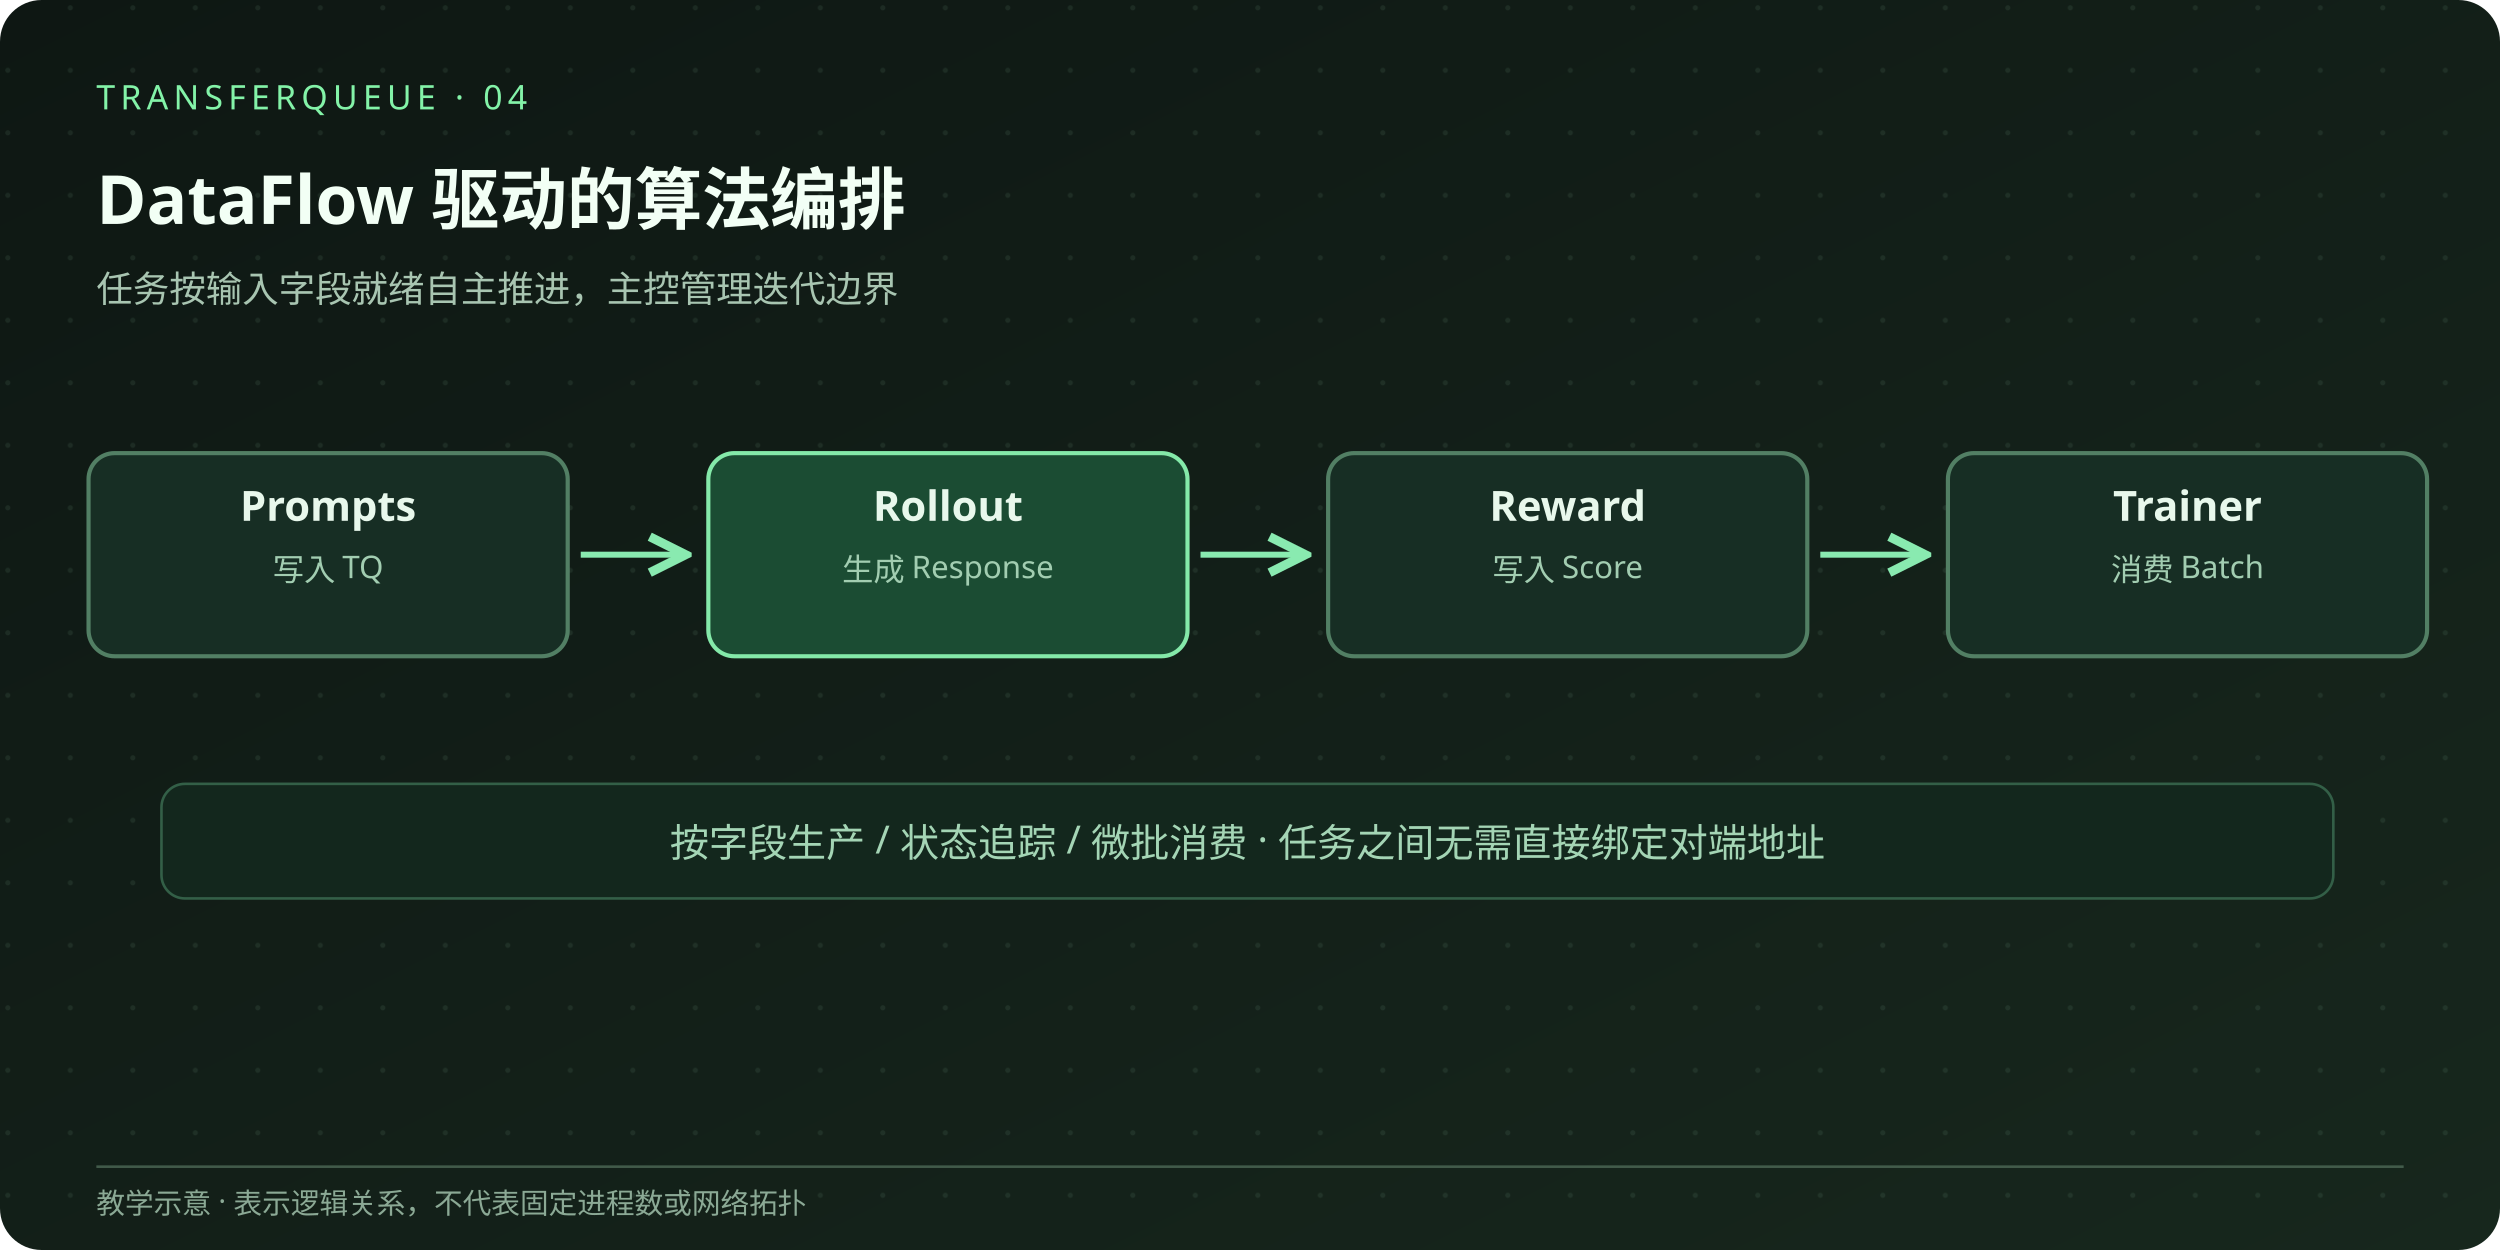
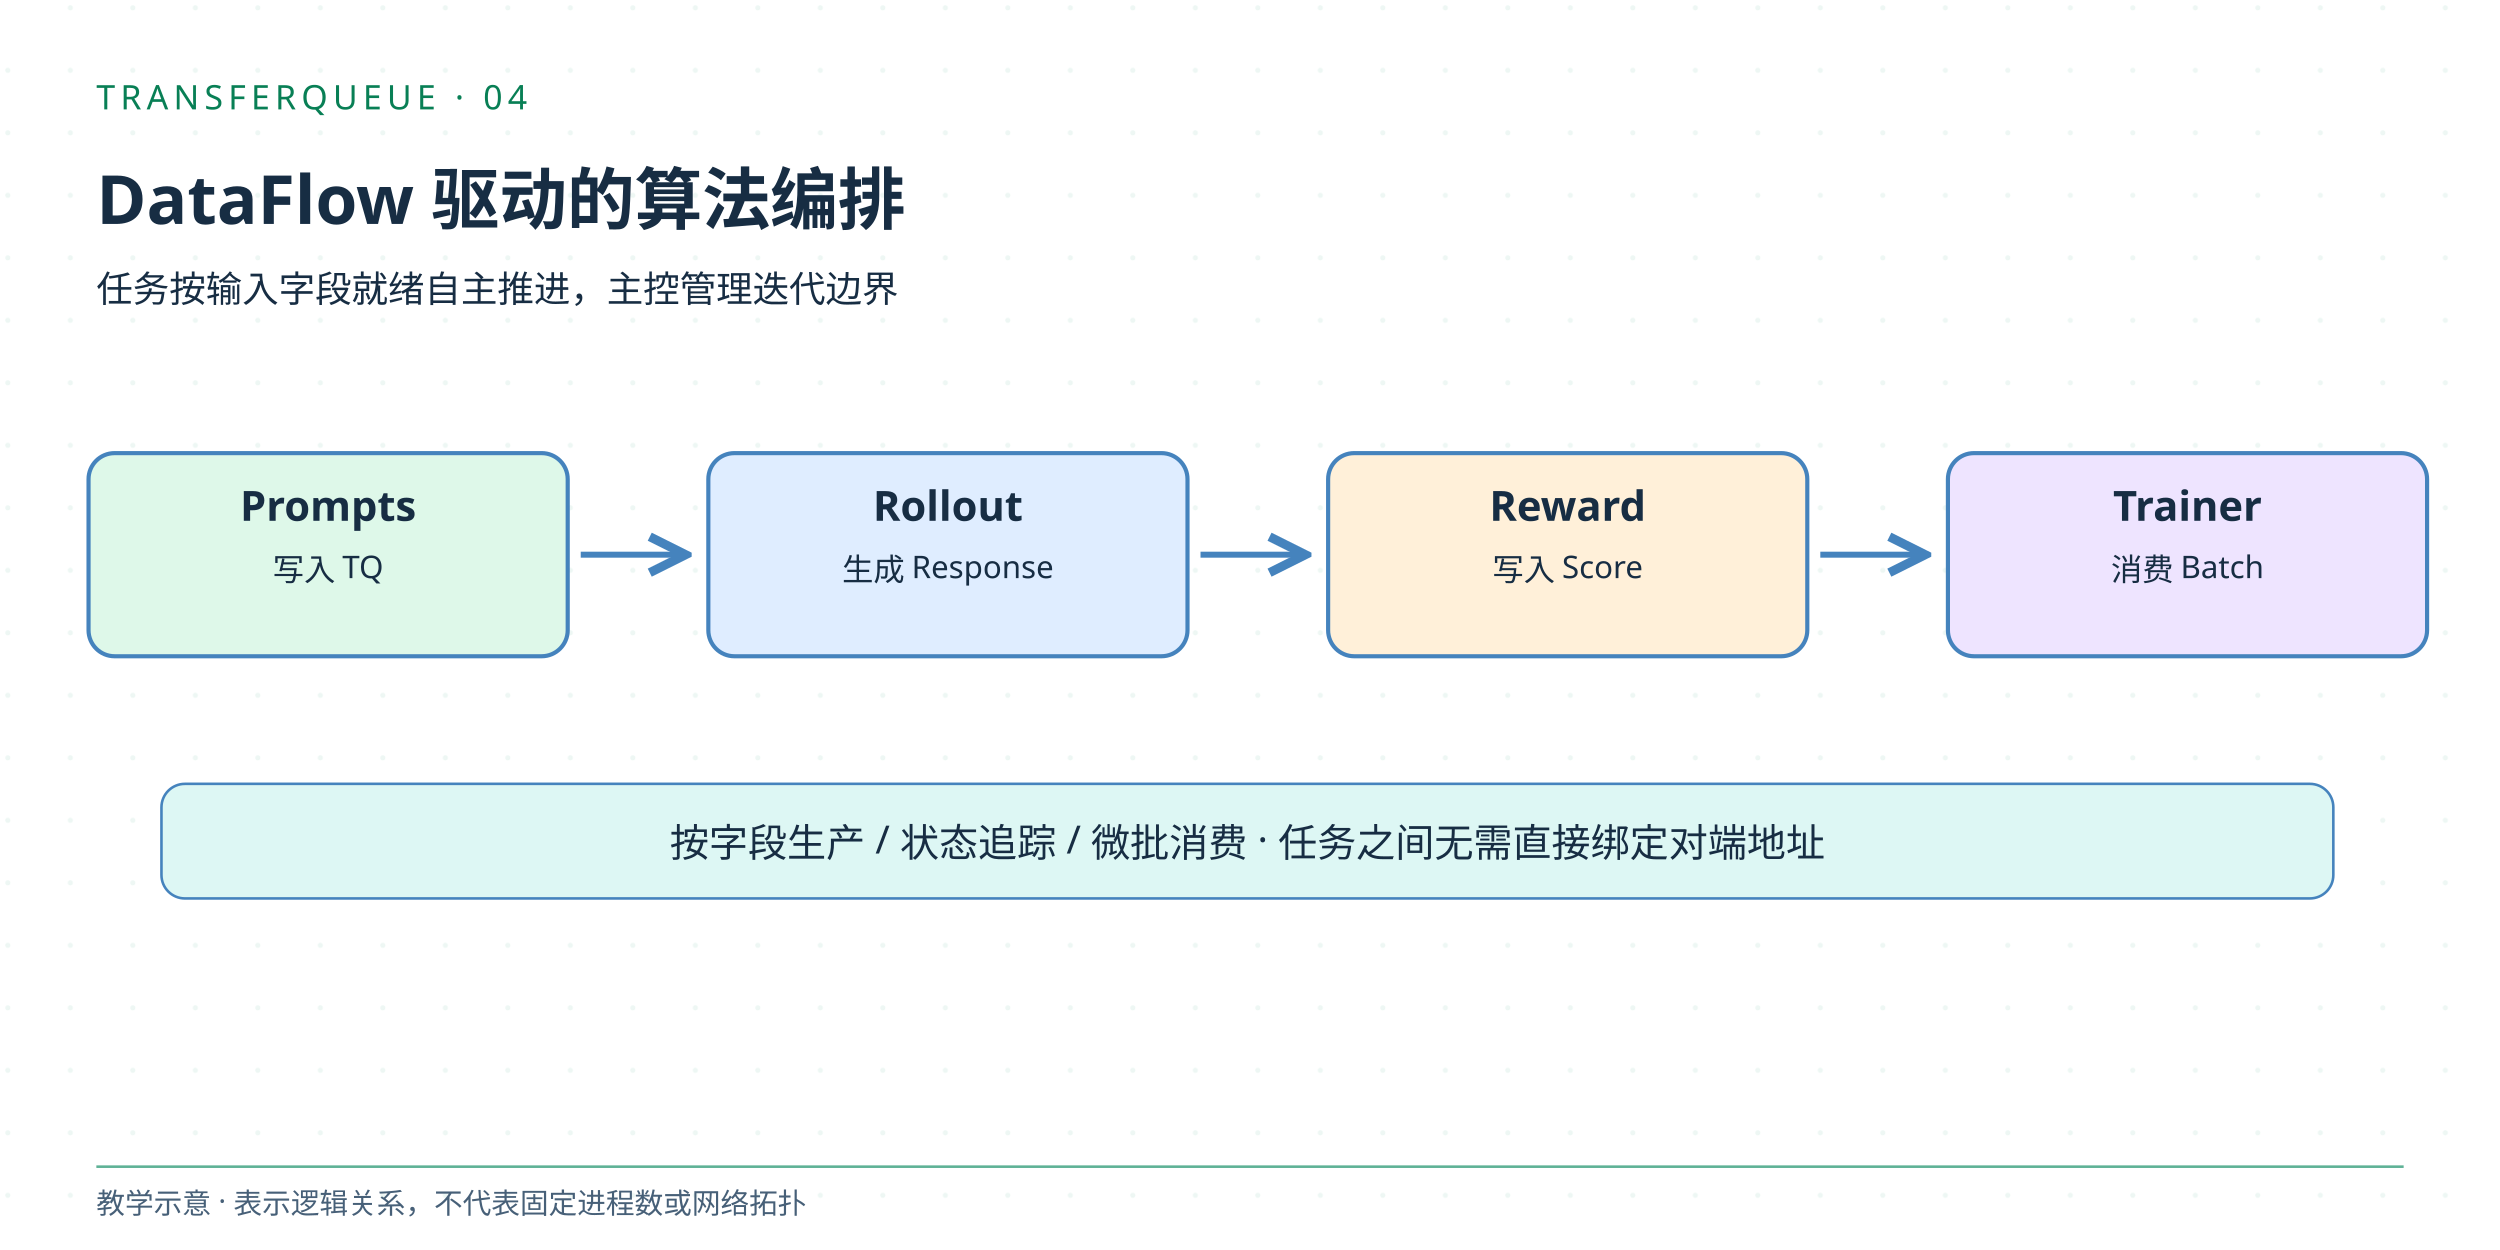
<svg xmlns="http://www.w3.org/2000/svg" width="960" height="480" viewBox="0 0 960 480" role="img" aria-labelledby="title desc">
  <defs>
    <linearGradient id="bg" x1="0" y1="0" x2="1" y2="1">
-       <stop stop-color="#0e1713" />
-       <stop offset="1" stop-color="#17271d" />
+       <stop stop-color="#ffffff" />
+       <stop offset="1" stop-color="#ffffff" />
    </linearGradient>
    <marker id="arr" markerWidth="8" markerHeight="8" refX="6" refY="4" orient="auto">
-       <path d="M1 1 L7 4 L1 7" stroke="#89eab0" fill="none" stroke-width="1.5" />
+       <path d="M1 1 L7 4 L1 7" stroke="#4583bd" fill="none" stroke-width="1.5" />
    </marker>
    <pattern id="dots" width="24" height="24" patternUnits="userSpaceOnUse">
-       <circle cx="3" cy="3" r="1" fill="#adf2c6" opacity=".08" />
+       <circle cx="3" cy="3" r="1" fill="#209a74" opacity=".08" />
    </pattern>
  </defs>
  <rect width="960" height="480" rx="16" fill="url(#bg)" />
  <rect width="960" height="480" rx="16" fill="url(#dots)" />
  <g font-family="system-ui, PingFang SC, sans-serif">
-     <text x="37" y="42" fill="#83f3a8" font-size="13" letter-spacing="2">TRANSFERQUEUE · 04</text>
-     <text x="37" y="86" fill="#f2fff5" font-weight="760" font-size="26">DataFlow 驱动的算法编排</text>
-     <text x="37" y="116" fill="#a8c5b1" font-size="14">任务按输入字段就绪自主推进，主控管理迭代边界</text>
-     <rect x="34" y="174" width="184" height="78" rx="10" fill="#172e24" stroke="#527f64" stroke-width="1.6" />
-     <text x="126" y="200" text-anchor="middle" font-family="system-ui, PingFang SC, sans-serif" font-size="16" font-weight="700" fill="#e8f8ec">Prompts</text>
-     <text x="126" y="223" text-anchor="middle" font-family="system-ui, PingFang SC, sans-serif" font-size="12" fill="#a2cdb1">写入 TQ</text>
-     <rect x="272" y="174" width="184" height="78" rx="10" fill="#1b4c33" stroke="#84e9a9" stroke-width="1.6" />
-     <text x="364" y="200" text-anchor="middle" font-family="system-ui, PingFang SC, sans-serif" font-size="16" font-weight="700" fill="#e8f8ec">Rollout</text>
-     <text x="364" y="223" text-anchor="middle" font-family="system-ui, PingFang SC, sans-serif" font-size="12" fill="#a2cdb1">生成 Response</text>
-     <rect x="510" y="174" width="184" height="78" rx="10" fill="#172e24" stroke="#527f64" stroke-width="1.6" />
-     <text x="602" y="200" text-anchor="middle" font-family="system-ui, PingFang SC, sans-serif" font-size="16" font-weight="700" fill="#e8f8ec">Reward</text>
-     <text x="602" y="223" text-anchor="middle" font-family="system-ui, PingFang SC, sans-serif" font-size="12" fill="#a2cdb1">写入 Score</text>
-     <rect x="748" y="174" width="184" height="78" rx="10" fill="#172e24" stroke="#527f64" stroke-width="1.6" />
-     <text x="840" y="200" text-anchor="middle" font-family="system-ui, PingFang SC, sans-serif" font-size="16" font-weight="700" fill="#e8f8ec">Trainer</text>
-     <text x="840" y="223" text-anchor="middle" font-family="system-ui, PingFang SC, sans-serif" font-size="12" fill="#a2cdb1">消费 Batch</text>
-     <path d="M223 213 L261 213" fill="none" stroke="#89eab0" stroke-width="2.3" marker-end="url(#arr)" />
-     <path d="M461 213 L499 213" fill="none" stroke="#89eab0" stroke-width="2.3" marker-end="url(#arr)" />
-     <path d="M699 213 L737 213" fill="none" stroke="#89eab0" stroke-width="2.3" marker-end="url(#arr)" />
-     <rect x="62" y="301" width="834" height="44" rx="9" fill="#13271d" stroke="#335f47" />
-     <text x="479" y="329" font-size="15" fill="#a4d5b5" text-anchor="middle">按字段生产 / 状态追踪 / 微批消费 · 任务之间无需直接绑定对端地址</text>
-     <line x1="37" y1="448" x2="923" y2="448" stroke="#54725e" opacity=".7" />
-     <text x="37" y="466" font-size="11" fill="#8ba995">教学示意 · 表示逻辑关系，不代表固定进程数或网络拓扑</text>
+     <text x="37" y="42" fill="#087f55" font-size="13" letter-spacing="2">TRANSFERQUEUE · 04</text>
+     <text x="37" y="86" fill="#172d43" font-weight="760" font-size="26">DataFlow 驱动的算法编排</text>
+     <text x="37" y="116" fill="#172d43" font-size="14">任务按输入字段就绪自主推进，主控管理迭代边界</text>
+     <rect x="34" y="174" width="184" height="78" rx="10" fill="#def8e9" stroke="#4583bd" stroke-width="1.6" />
+     <text x="126" y="200" text-anchor="middle" font-family="system-ui, PingFang SC, sans-serif" font-size="16" font-weight="700" fill="#172d43">Prompts</text>
+     <text x="126" y="223" text-anchor="middle" font-family="system-ui, PingFang SC, sans-serif" font-size="12" fill="#172d43">写入 TQ</text>
+     <rect x="272" y="174" width="184" height="78" rx="10" fill="#dfedff" stroke="#4583bd" stroke-width="1.6" />
+     <text x="364" y="200" text-anchor="middle" font-family="system-ui, PingFang SC, sans-serif" font-size="16" font-weight="700" fill="#172d43">Rollout</text>
+     <text x="364" y="223" text-anchor="middle" font-family="system-ui, PingFang SC, sans-serif" font-size="12" fill="#172d43">生成 Response</text>
+     <rect x="510" y="174" width="184" height="78" rx="10" fill="#fff0d9" stroke="#4583bd" stroke-width="1.6" />
+     <text x="602" y="200" text-anchor="middle" font-family="system-ui, PingFang SC, sans-serif" font-size="16" font-weight="700" fill="#172d43">Reward</text>
+     <text x="602" y="223" text-anchor="middle" font-family="system-ui, PingFang SC, sans-serif" font-size="12" fill="#172d43">写入 Score</text>
+     <rect x="748" y="174" width="184" height="78" rx="10" fill="#eee4ff" stroke="#4583bd" stroke-width="1.6" />
+     <text x="840" y="200" text-anchor="middle" font-family="system-ui, PingFang SC, sans-serif" font-size="16" font-weight="700" fill="#172d43">Trainer</text>
+     <text x="840" y="223" text-anchor="middle" font-family="system-ui, PingFang SC, sans-serif" font-size="12" fill="#172d43">消费 Batch</text>
+     <path d="M223 213 L261 213" fill="none" stroke="#4583bd" stroke-width="2.3" marker-end="url(#arr)" />
+     <path d="M461 213 L499 213" fill="none" stroke="#4583bd" stroke-width="2.3" marker-end="url(#arr)" />
+     <path d="M699 213 L737 213" fill="none" stroke="#4583bd" stroke-width="2.3" marker-end="url(#arr)" />
+     <rect x="62" y="301" width="834" height="44" rx="9" fill="#ddf7f4" stroke="#4583bd" />
+     <text x="479" y="329" font-size="15" fill="#172d43" text-anchor="middle">按字段生产 / 状态追踪 / 微批消费 · 任务之间无需直接绑定对端地址</text>
+     <line x1="37" y1="448" x2="923" y2="448" stroke="#1b916a" opacity=".7" />
+     <text x="37" y="466" font-size="11" fill="#476078">教学示意 · 表示逻辑关系，不代表固定进程数或网络拓扑</text>
  </g>
</svg>
